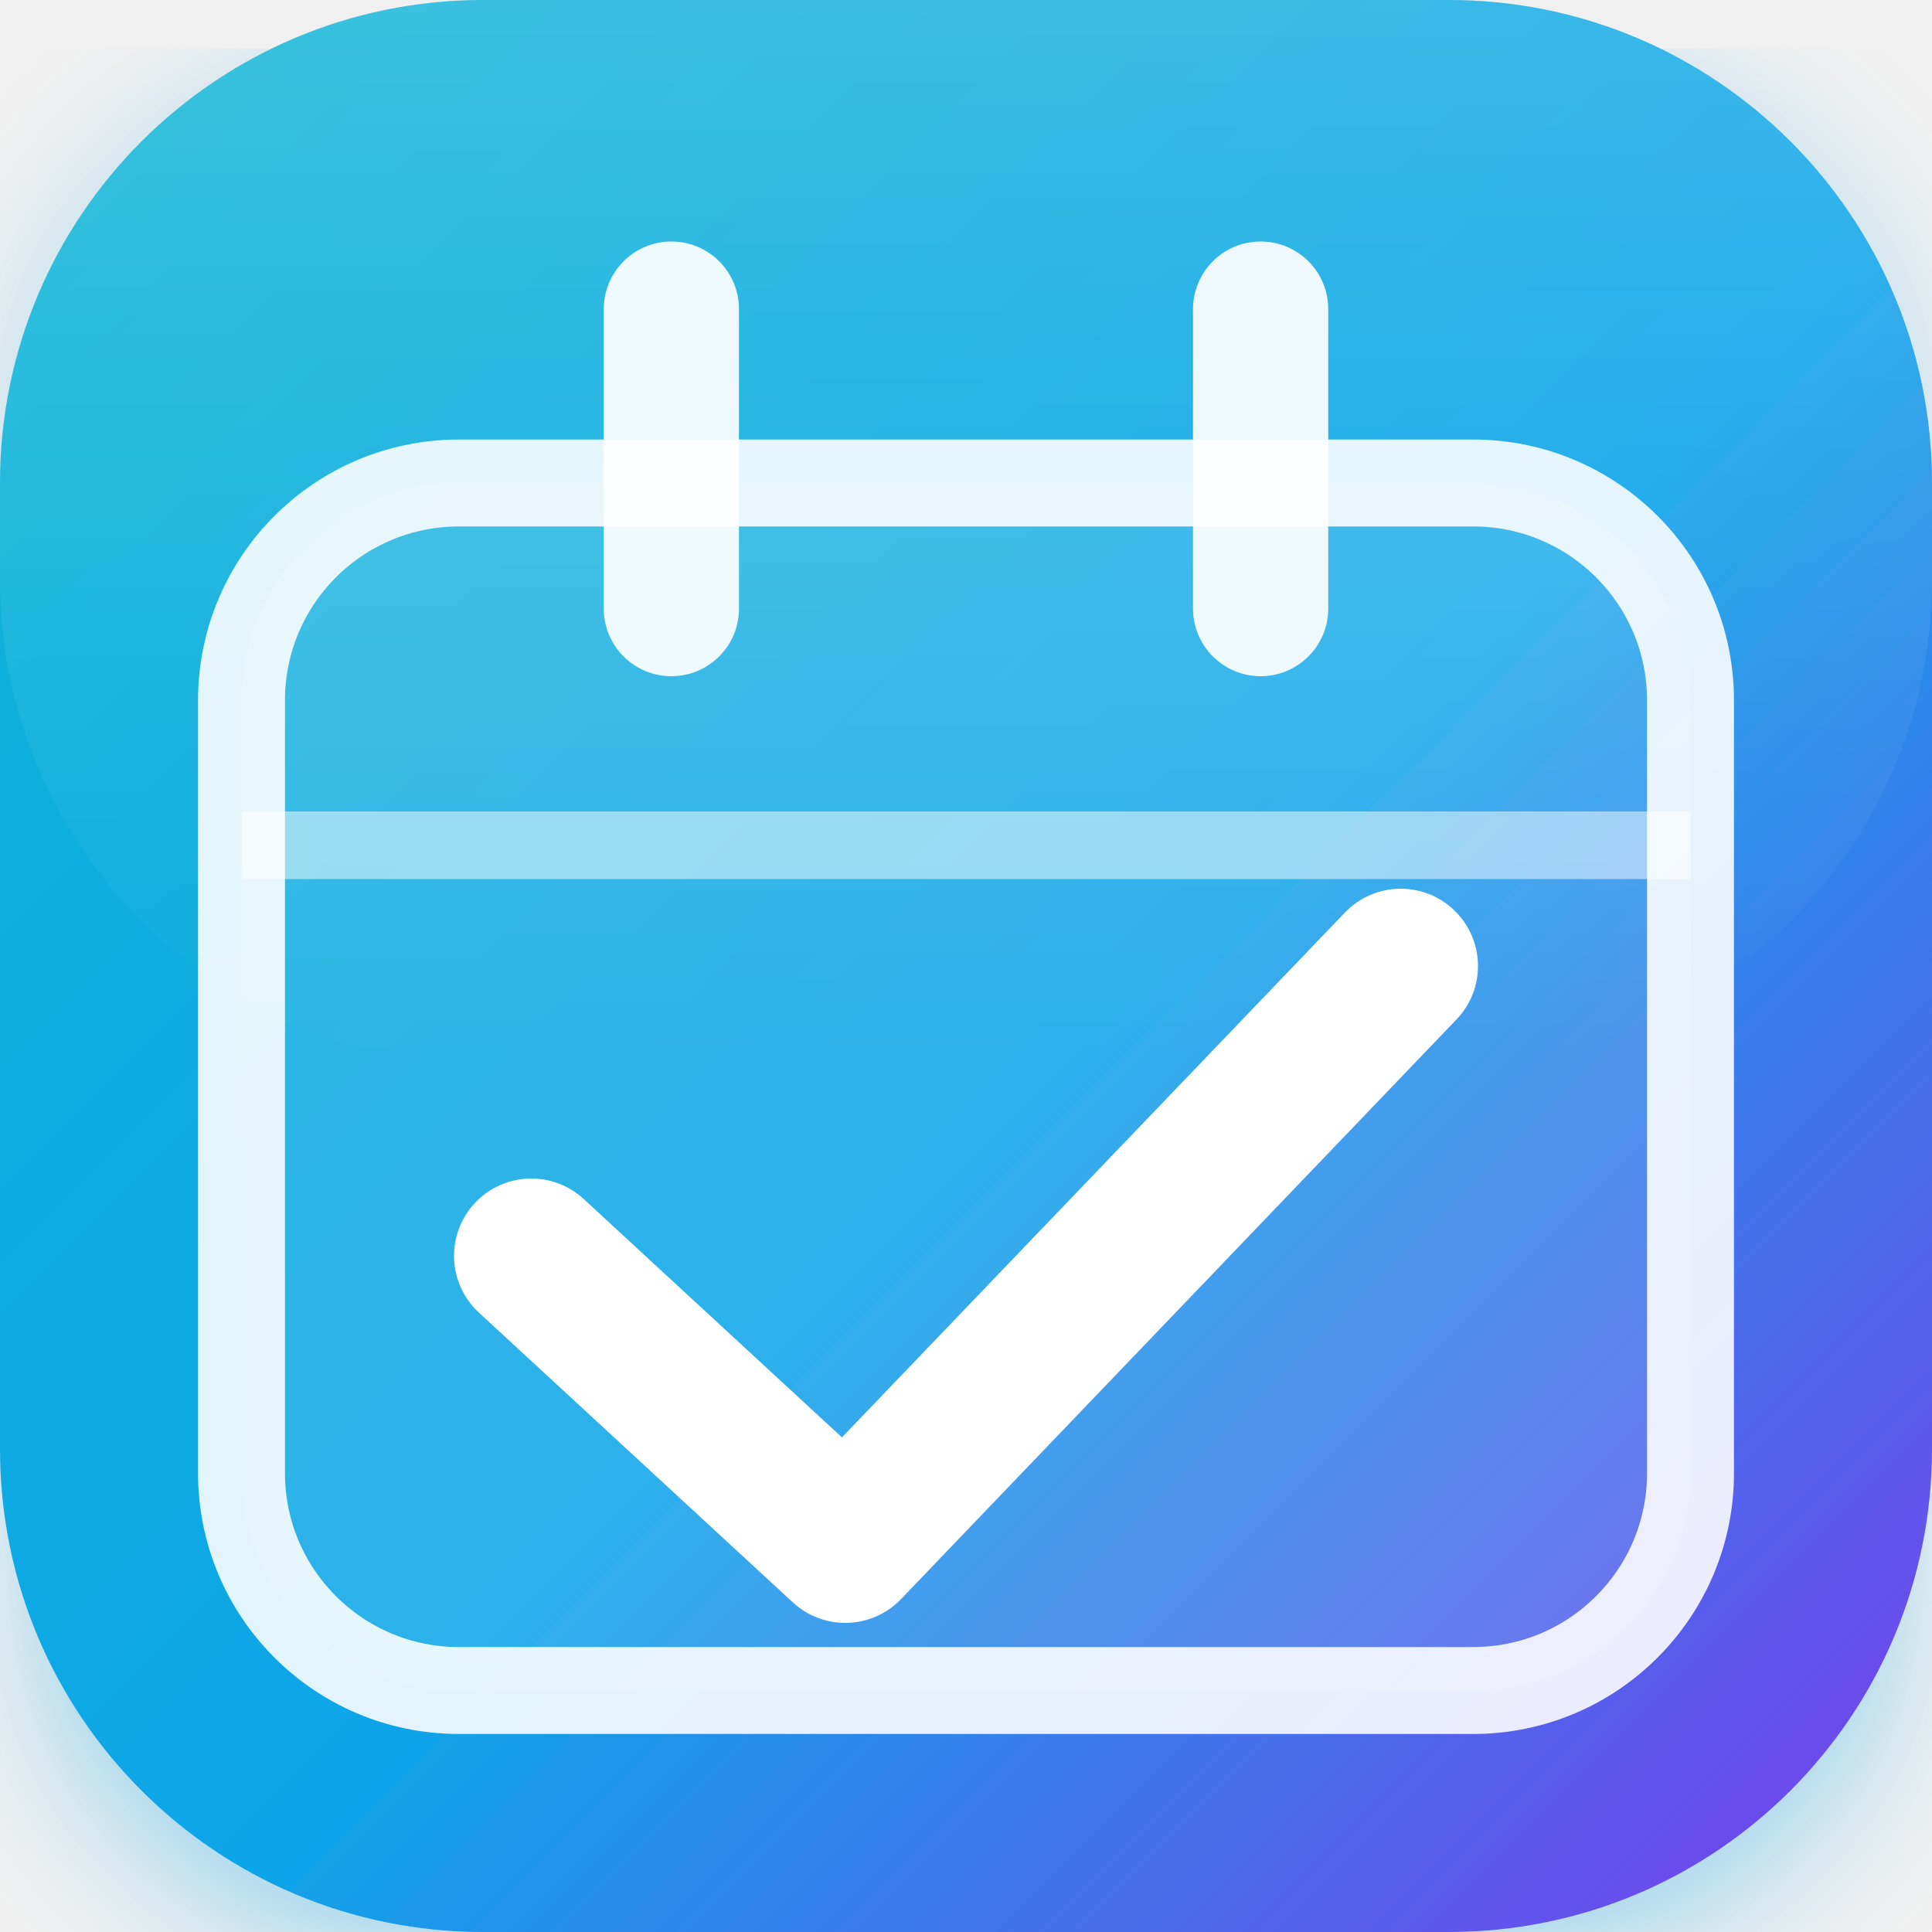
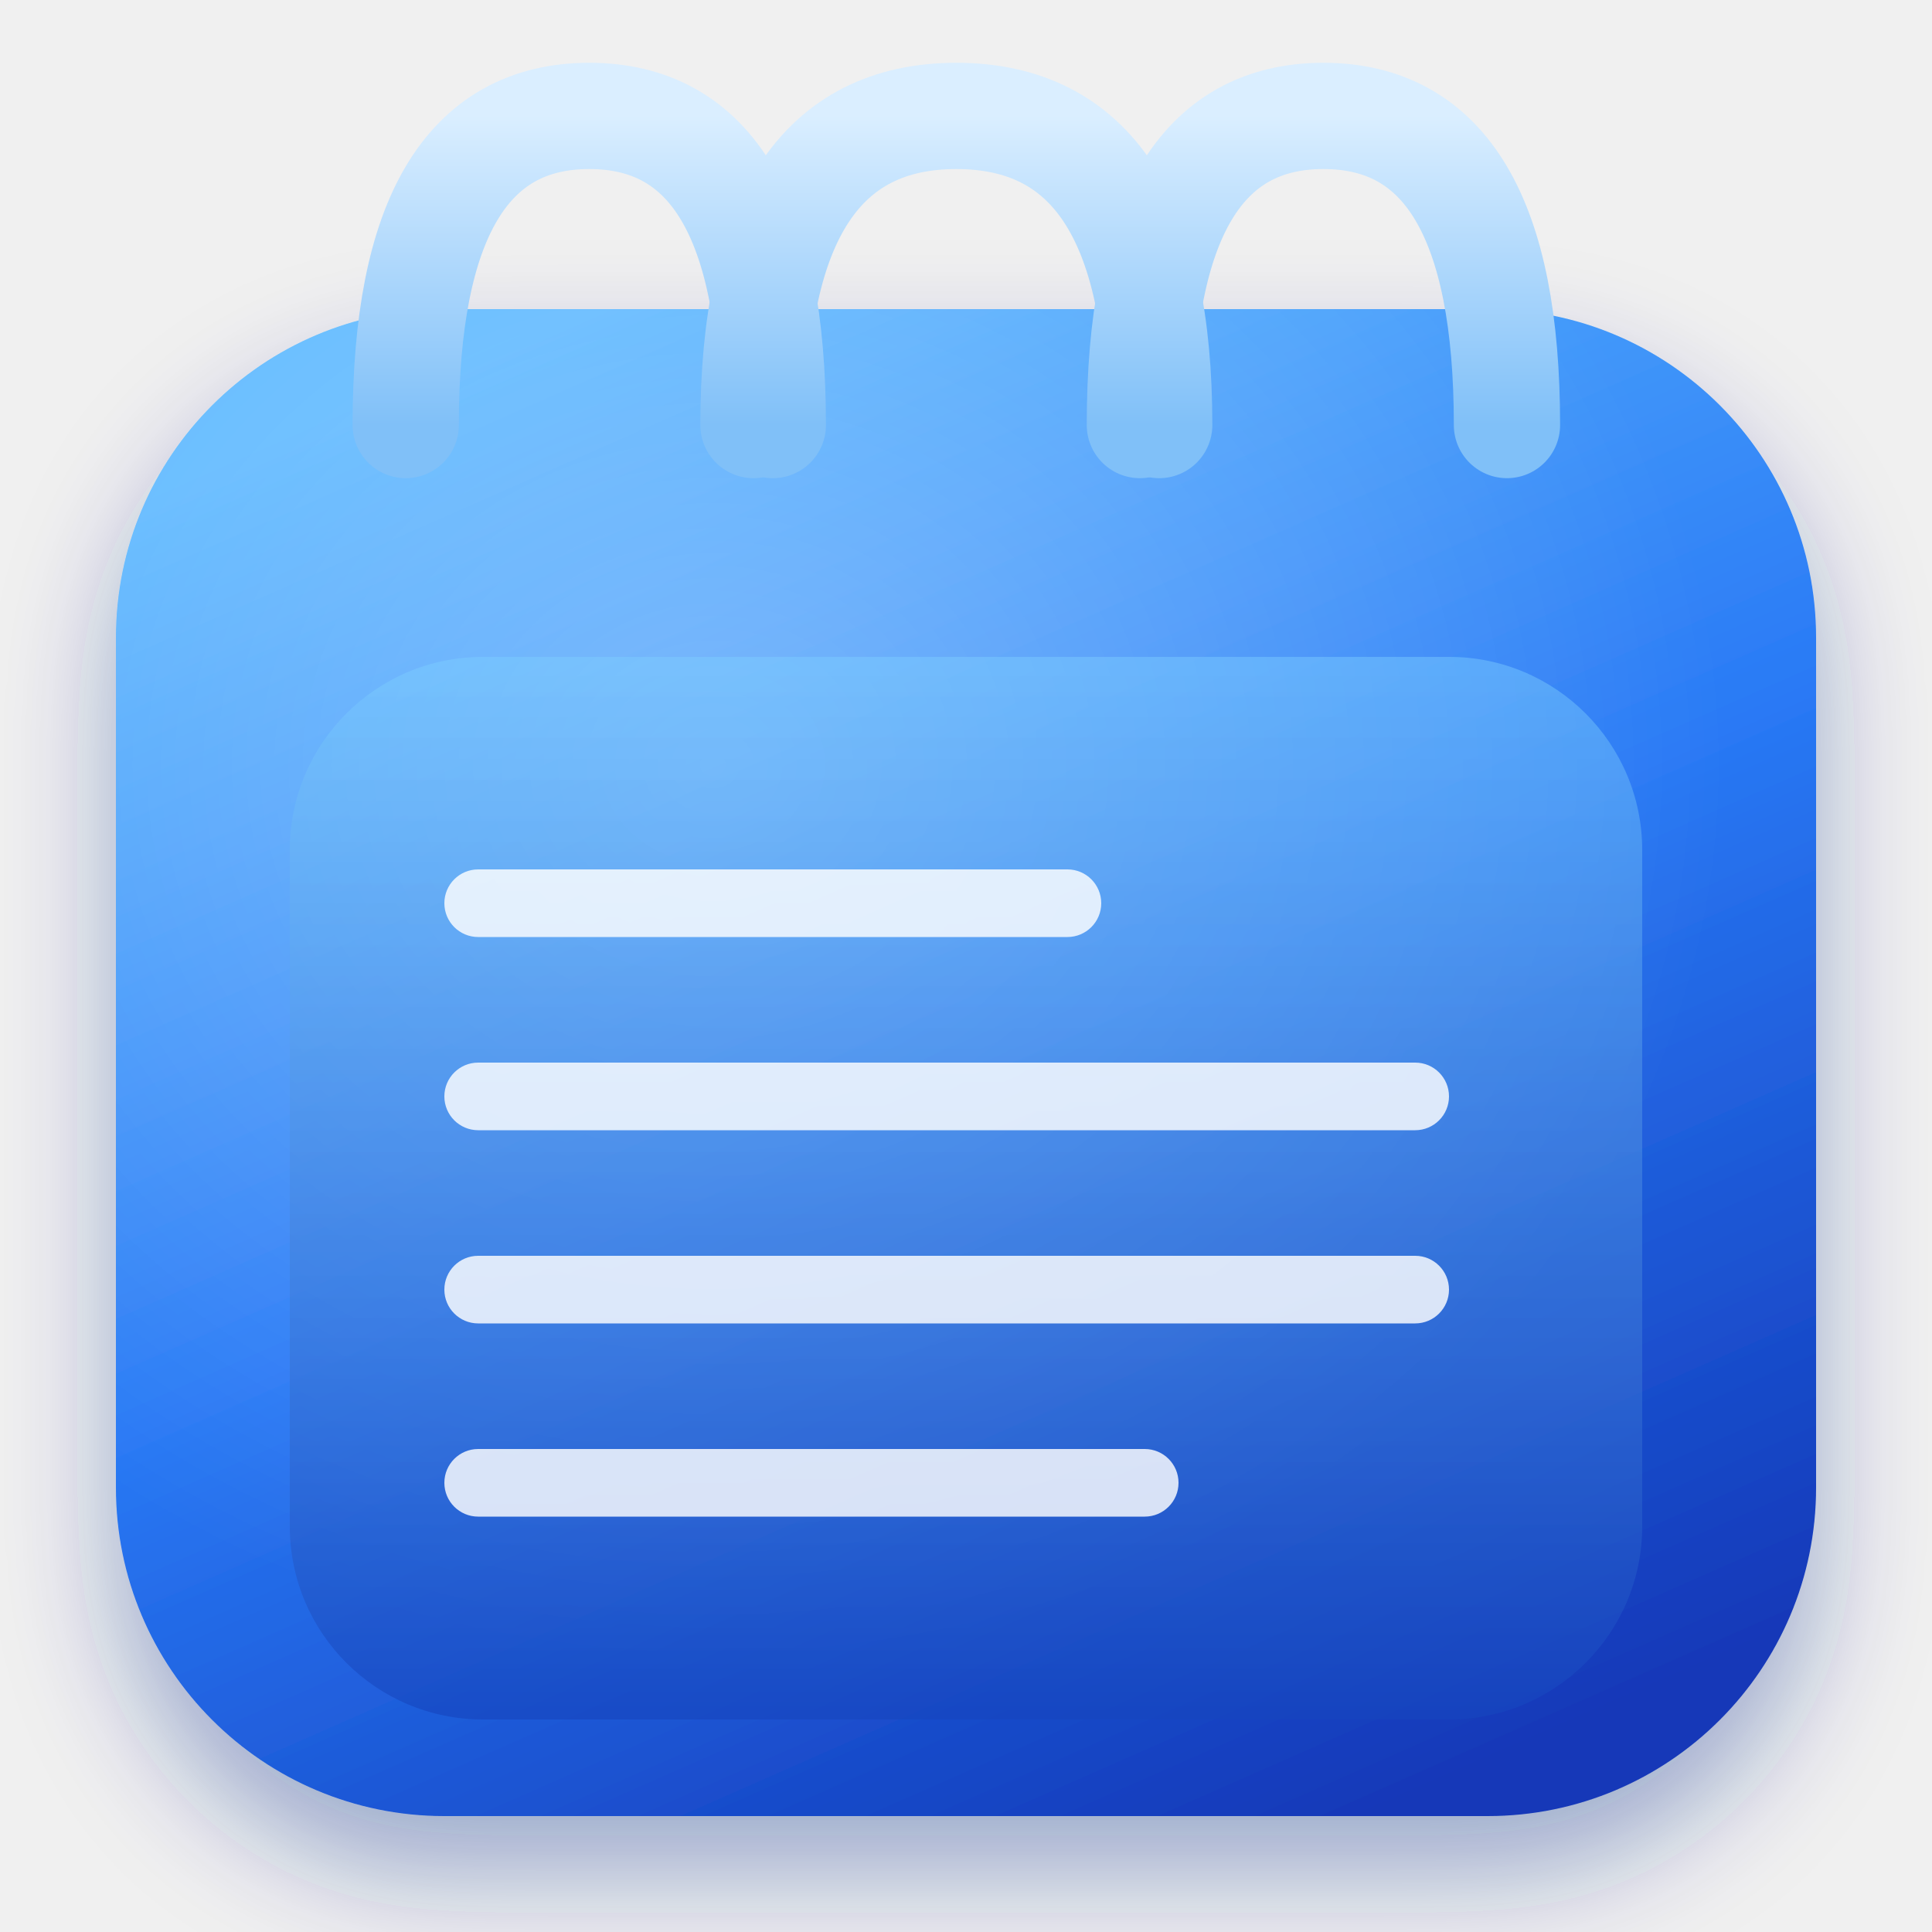
- <svg xmlns="http://www.w3.org/2000/svg" viewBox="0 0 40 40">
+ <svg xmlns="http://www.w3.org/2000/svg" viewBox="0 0 100 100" width="100" height="100">
  <defs>
-     <linearGradient id="bg" x1="0" y1="0" x2="40" y2="40" gradientUnits="userSpaceOnUse">
-       <stop offset="0%" stop-color="#06b6d4" />
-       <stop offset="55%" stop-color="#0ea5e9" />
-       <stop offset="100%" stop-color="#7c3aed" />
+     <linearGradient id="bg" x1="25%" y1="0%" x2="75%" y2="100%">
+       <stop offset="0%" stop-color="#5cb8ff" />
+       <stop offset="50%" stop-color="#2979f5" />
+       <stop offset="100%" stop-color="#1238b8" />
    </linearGradient>
-     <linearGradient id="shine" x1="0" y1="0" x2="0" y2="1">
-       <stop offset="0%" stop-color="white" stop-opacity="0.18" />
+     <linearGradient id="panel" x1="0%" y1="0%" x2="0%" y2="100%">
+       <stop offset="0%" stop-color="#7dcfff" stop-opacity="0.45" />
+       <stop offset="100%" stop-color="#1545bf" stop-opacity="0.65" />
+     </linearGradient>
+     <linearGradient id="ring" x1="0%" y1="0%" x2="0%" y2="100%">
+       <stop offset="0%" stop-color="#daeeff" />
+       <stop offset="100%" stop-color="#80c0f8" />
+     </linearGradient>
+     <radialGradient id="gloss" cx="35%" cy="30%" r="60%">
+       <stop offset="0%" stop-color="white" stop-opacity="0.28" />
      <stop offset="100%" stop-color="white" stop-opacity="0" />
-     </linearGradient>
+     </radialGradient>
    <filter id="shadow" x="-10%" y="-10%" width="120%" height="120%">
-       <feDropShadow dx="0" dy="1" stdDeviation="1.5" flood-color="#0ea5e9" flood-opacity="0.35" />
+       <feDropShadow dx="0" dy="3" stdDeviation="3" flood-color="#0d2a8a" flood-opacity="0.35" />
    </filter>
  </defs>
-   <rect width="40" height="40" rx="10" fill="url(#bg)" filter="url(#shadow)" />
-   <rect x="0" y="0" width="40" height="22" rx="10" fill="url(#shine)" />
-   <rect x="12.5" y="5" width="2.8" height="9" rx="1.4" fill="rgba(255,255,255,0.92)" />
-   <rect x="24.7" y="5" width="2.8" height="9" rx="1.4" fill="rgba(255,255,255,0.92)" />
-   <rect x="5" y="10" width="30" height="25" rx="4.5" fill="rgba(255,255,255,0.13)" stroke="rgba(255,255,255,0.88)" stroke-width="1.8" />
-   <line x1="5" y1="17.5" x2="35" y2="17.5" stroke="rgba(255,255,255,0.5)" stroke-width="1.4" />
-   <path d="M 11 26 L 17.5 32 L 29 20" stroke="white" stroke-width="3.2" stroke-linecap="round" stroke-linejoin="round" fill="none" />
+   <rect x="6" y="16" width="88" height="78" rx="17" fill="url(#bg)" filter="url(#shadow)" />
+   <rect x="6" y="16" width="88" height="78" rx="17" fill="url(#gloss)" />
+   <rect x="15" y="34" width="70" height="55" rx="10" fill="url(#panel)" />
+   <rect x="23" y="45" width="34" height="3.5" rx="1.75" fill="white" opacity="0.82" />
+   <rect x="23" y="55" width="52" height="3.5" rx="1.75" fill="white" opacity="0.82" />
+   <rect x="23" y="65" width="52" height="3.5" rx="1.75" fill="white" opacity="0.82" />
+   <rect x="23" y="75" width="38" height="3.5" rx="1.75" fill="white" opacity="0.82" />
+   <path d="M 21 22 Q 21 6 30.5 6 Q 40 6 40 22" fill="none" stroke="url(#ring)" stroke-width="5.5" stroke-linecap="round" />
+   <path d="M 39 22 Q 39 6 49.5 6 Q 60 6 60 22" fill="none" stroke="url(#ring)" stroke-width="5.5" stroke-linecap="round" />
+   <path d="M 59 22 Q 59 6 68.5 6 Q 78 6 78 22" fill="none" stroke="url(#ring)" stroke-width="5.5" stroke-linecap="round" />
</svg>
